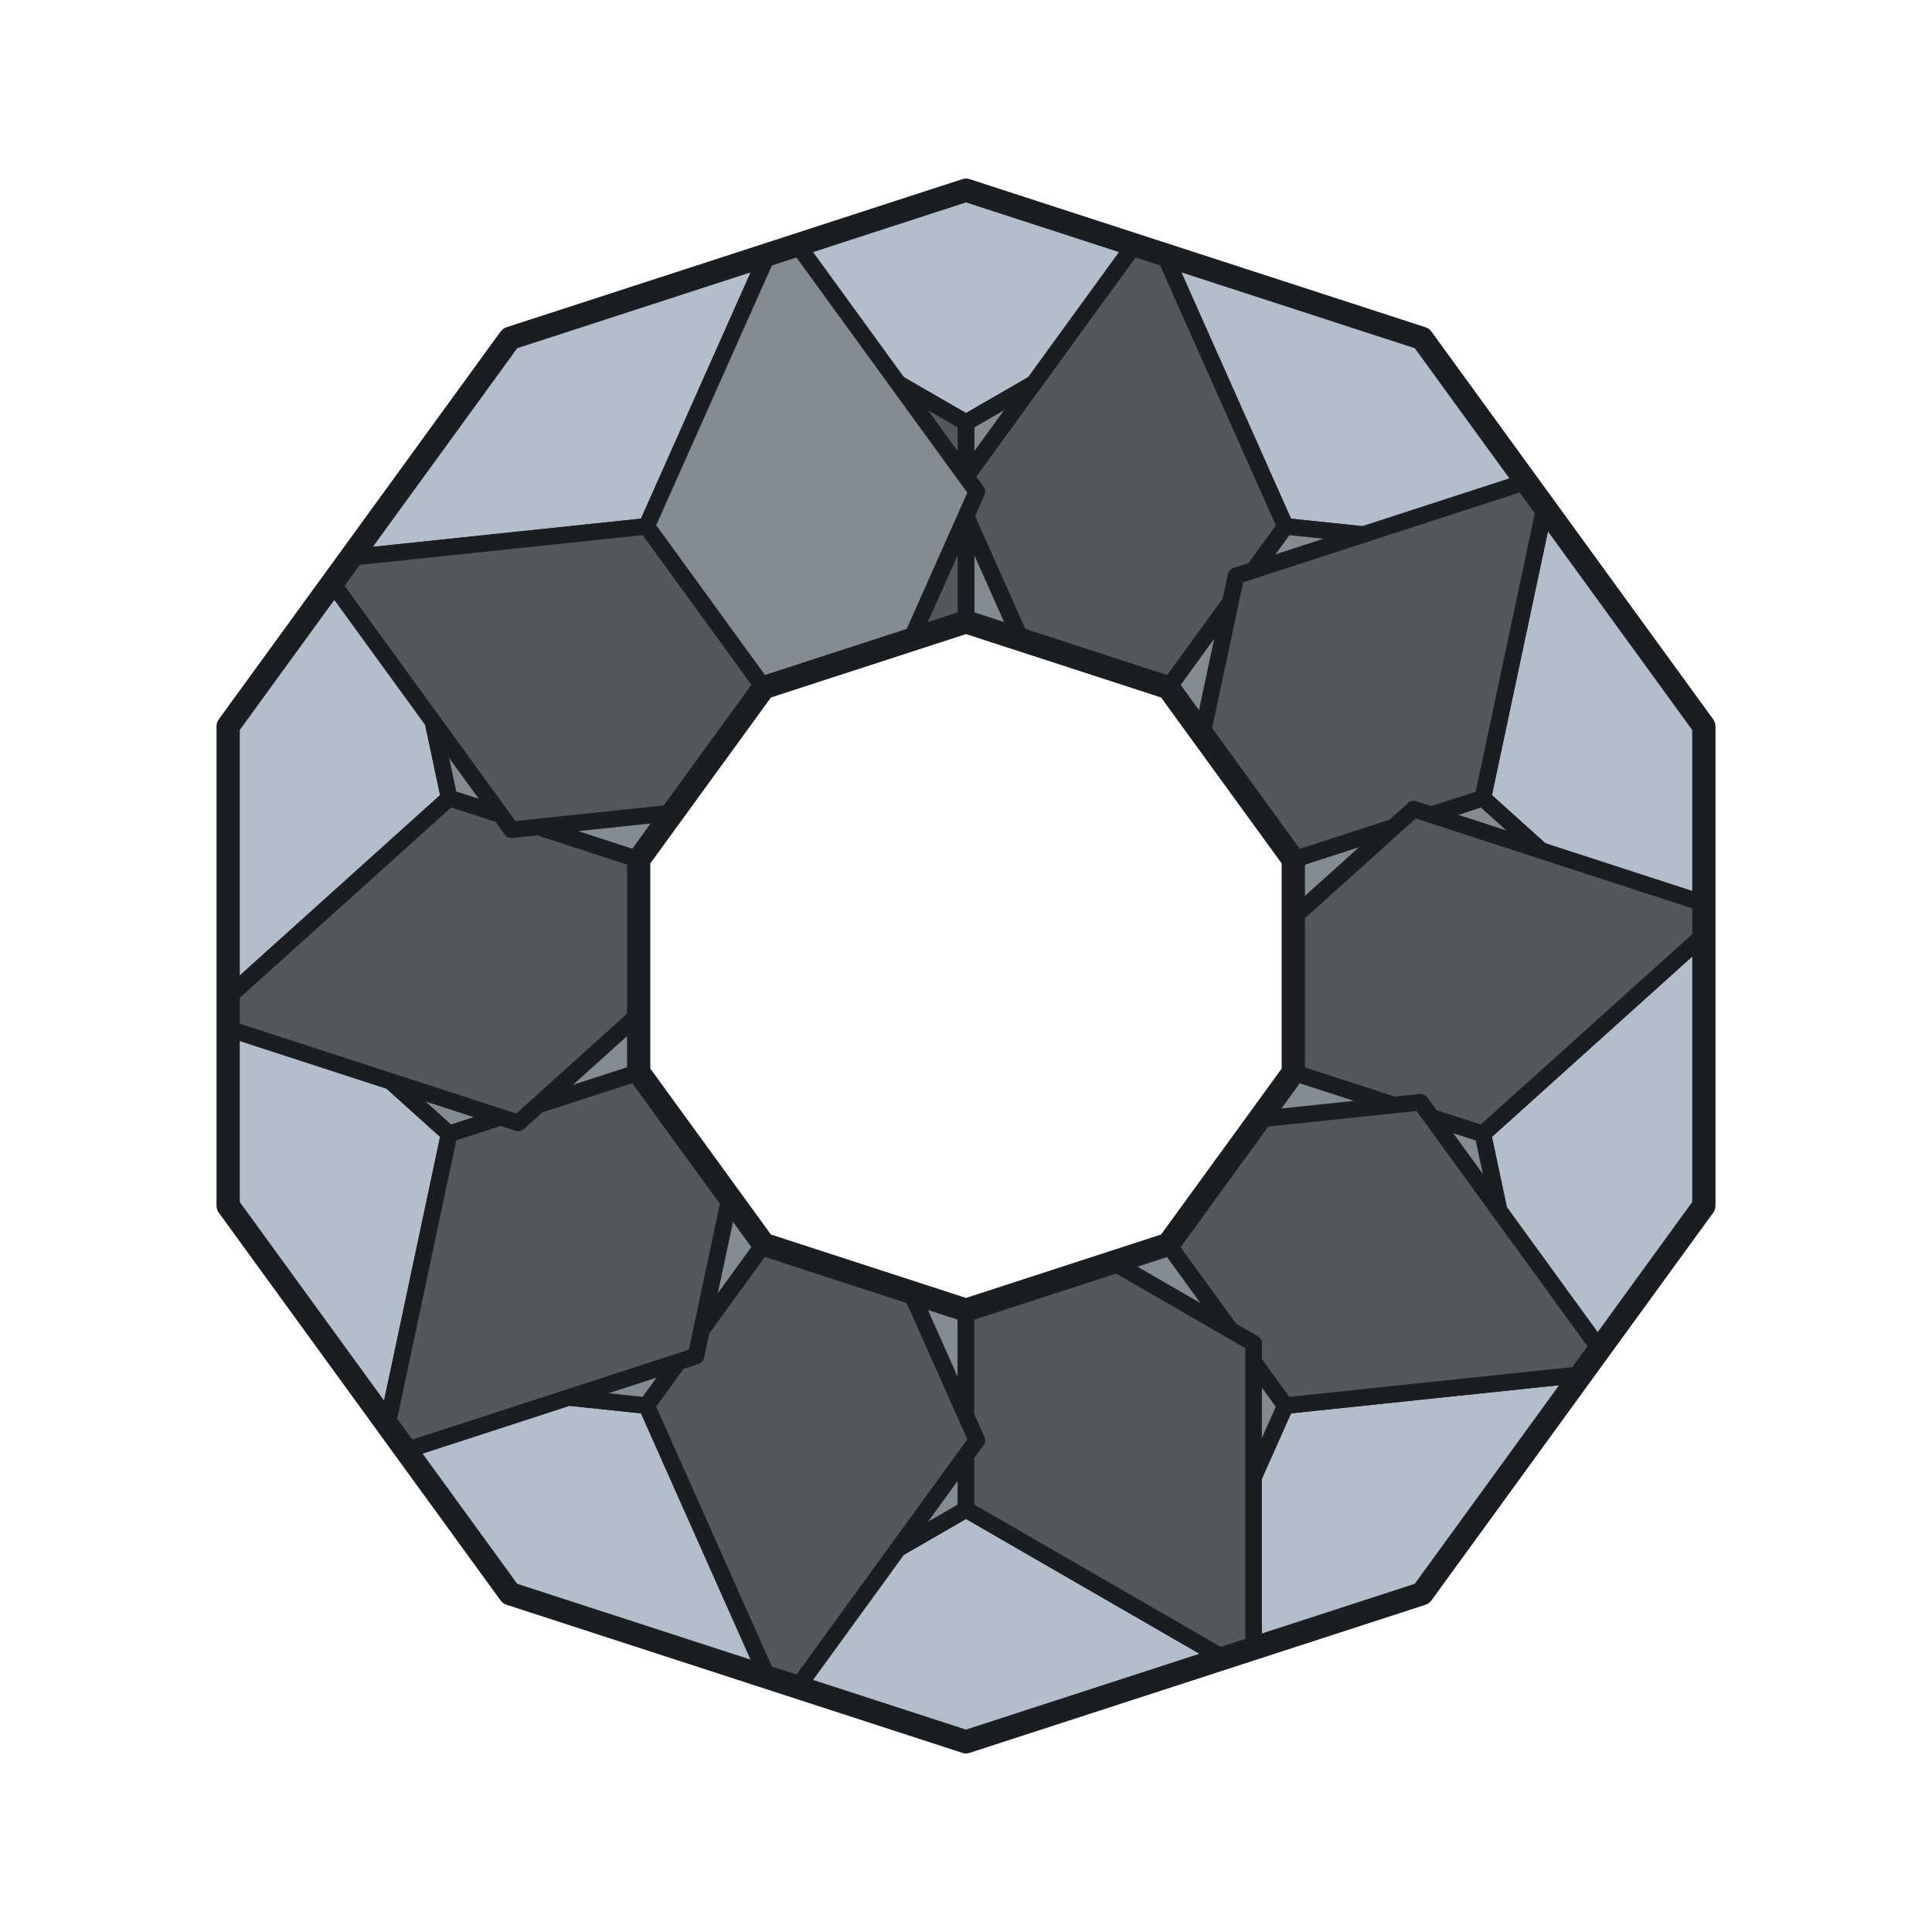
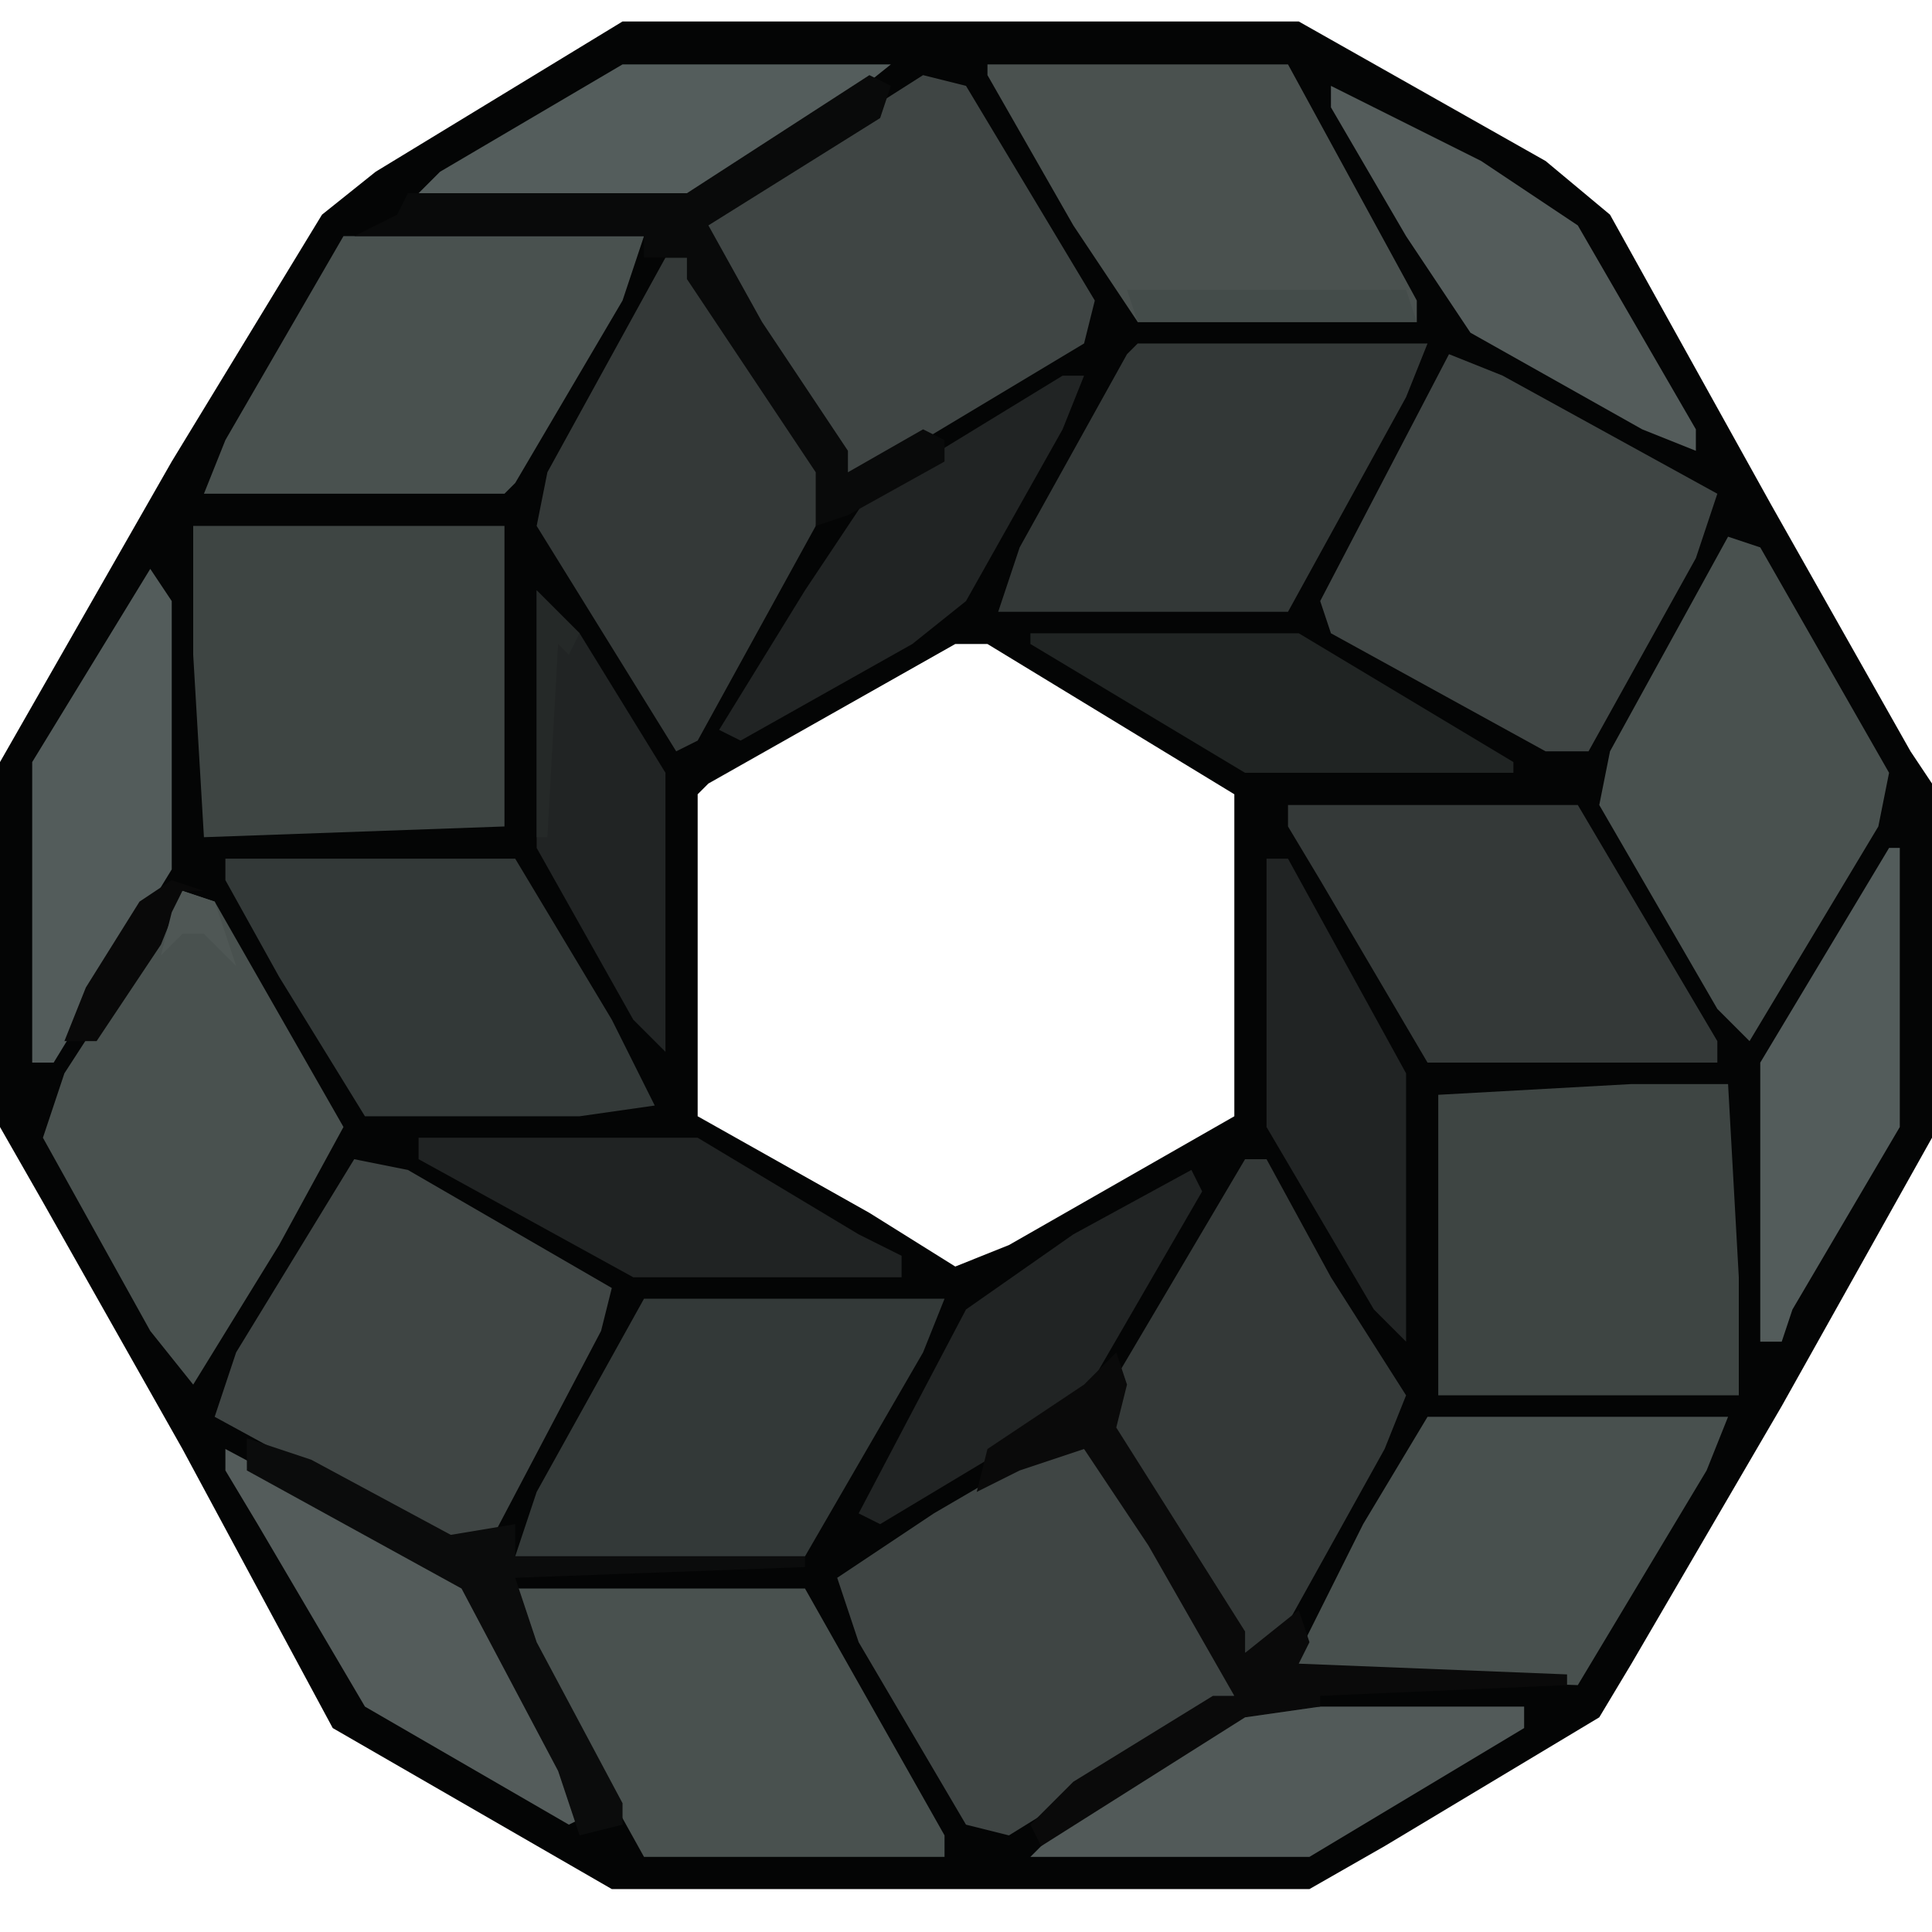
- <svg xmlns="http://www.w3.org/2000/svg" viewBox="0 0 256 256" width="256" height="256">
-   <defs>
-     <clipPath id="ring">
-       <path d="M128.00,25.20 L188.42,44.83 L225.77,96.23 L225.77,159.77 L188.42,211.17 L128.00,230.80 L67.58,211.17 L30.23,159.77 L30.23,96.23 L67.58,44.83Z M101.20,91.11 L84.63,113.91 L84.63,142.09 L101.20,164.89 L128.00,173.60 L154.80,164.89 L171.37,142.09 L171.37,113.91 L154.80,91.11 L128.00,82.40Z" fill-rule="evenodd" />
-     </clipPath>
-   </defs>
-   <path d="M128.00,25.20 L188.42,44.83 L225.77,96.23 L225.77,159.77 L188.42,211.17 L128.00,230.80 L67.58,211.17 L30.23,159.77 L30.23,96.23 L67.58,44.83Z M101.20,91.11 L84.63,113.91 L84.63,142.09 L101.20,164.89 L128.00,173.60 L154.80,164.89 L171.37,142.09 L171.37,113.91 L154.80,91.11 L128.00,82.40Z" fill-rule="evenodd" fill="#838b93" />
-   <g clip-path="url(#ring)">
-     <polygon points="128.00,12.00 166.11,34.00 128.00,56.00 89.89,34.00" fill="#b3beca" stroke="#1a1e23" stroke-width="2.20" stroke-linejoin="round" />
-     <polygon points="166.11,34.00 166.11,78.00 128.00,100.00 128.00,56.00" fill="#838b93" stroke="#1a1e23" stroke-width="2.20" stroke-linejoin="round" />
-     <polygon points="89.89,34.00 128.00,56.00 128.00,100.00 89.89,78.00" fill="#53585d" stroke="#1a1e23" stroke-width="2.20" stroke-linejoin="round" />
-     <polygon points="196.18,34.15 214.08,74.35 170.32,69.75 152.42,29.55" fill="#b3beca" stroke="#1a1e23" stroke-width="2.20" stroke-linejoin="round" />
-     <polygon points="214.08,74.35 188.22,109.95 144.46,105.35 170.32,69.75" fill="#838b93" stroke="#1a1e23" stroke-width="2.20" stroke-linejoin="round" />
-     <polygon points="152.42,29.55 170.32,69.75 144.46,105.35 126.56,65.15" fill="#53585d" stroke="#1a1e23" stroke-width="2.20" stroke-linejoin="round" />
-     <polygon points="238.32,92.15 229.17,135.19 196.48,105.75 205.62,62.71" fill="#b3beca" stroke="#1a1e23" stroke-width="2.20" stroke-linejoin="round" />
-     <polygon points="229.17,135.19 187.33,148.79 154.63,119.35 196.48,105.75" fill="#838b93" stroke="#1a1e23" stroke-width="2.20" stroke-linejoin="round" />
-     <polygon points="205.62,62.71 196.48,105.75 154.63,119.35 163.78,76.31" fill="#53585d" stroke="#1a1e23" stroke-width="2.20" stroke-linejoin="round" />
-     <polygon points="238.32,163.85 205.62,193.29 196.48,150.25 229.17,120.81" fill="#b3beca" stroke="#1a1e23" stroke-width="2.20" stroke-linejoin="round" />
-     <polygon points="205.62,193.29 163.78,179.69 154.63,136.65 196.48,150.25" fill="#838b93" stroke="#1a1e23" stroke-width="2.20" stroke-linejoin="round" />
-     <polygon points="229.17,120.81 196.48,150.25 154.63,136.65 187.33,107.21" fill="#53585d" stroke="#1a1e23" stroke-width="2.20" stroke-linejoin="round" />
-     <polygon points="196.18,221.85 152.42,226.45 170.32,186.25 214.08,181.65" fill="#b3beca" stroke="#1a1e23" stroke-width="2.20" stroke-linejoin="round" />
-     <polygon points="152.42,226.45 126.56,190.85 144.46,150.65 170.32,186.25" fill="#838b93" stroke="#1a1e23" stroke-width="2.20" stroke-linejoin="round" />
-     <polygon points="214.08,181.65 170.32,186.25 144.46,150.65 188.22,146.05" fill="#53585d" stroke="#1a1e23" stroke-width="2.20" stroke-linejoin="round" />
-     <polygon points="128.00,244.00 89.89,222.00 128.00,200.00 166.11,222.00" fill="#b3beca" stroke="#1a1e23" stroke-width="2.20" stroke-linejoin="round" />
-     <polygon points="89.89,222.00 89.89,178.00 128.00,156.00 128.00,200.00" fill="#838b93" stroke="#1a1e23" stroke-width="2.20" stroke-linejoin="round" />
-     <polygon points="166.11,222.00 128.00,200.00 128.00,156.00 166.11,178.00" fill="#53585d" stroke="#1a1e23" stroke-width="2.20" stroke-linejoin="round" />
-     <polygon points="59.82,221.85 41.92,181.65 85.68,186.25 103.58,226.45" fill="#b3beca" stroke="#1a1e23" stroke-width="2.20" stroke-linejoin="round" />
-     <polygon points="41.92,181.65 67.78,146.05 111.54,150.65 85.68,186.25" fill="#838b93" stroke="#1a1e23" stroke-width="2.20" stroke-linejoin="round" />
-     <polygon points="103.58,226.45 85.68,186.25 111.54,150.65 129.44,190.85" fill="#53585d" stroke="#1a1e23" stroke-width="2.20" stroke-linejoin="round" />
-     <polygon points="17.68,163.85 26.83,120.81 59.52,150.25 50.38,193.29" fill="#b3beca" stroke="#1a1e23" stroke-width="2.20" stroke-linejoin="round" />
-     <polygon points="26.83,120.81 68.67,107.21 101.37,136.65 59.52,150.25" fill="#838b93" stroke="#1a1e23" stroke-width="2.20" stroke-linejoin="round" />
-     <polygon points="50.38,193.29 59.52,150.25 101.37,136.65 92.22,179.69" fill="#53585d" stroke="#1a1e23" stroke-width="2.20" stroke-linejoin="round" />
-     <polygon points="17.68,92.15 50.38,62.71 59.52,105.75 26.83,135.19" fill="#b3beca" stroke="#1a1e23" stroke-width="2.20" stroke-linejoin="round" />
-     <polygon points="50.38,62.71 92.22,76.31 101.37,119.35 59.52,105.75" fill="#838b93" stroke="#1a1e23" stroke-width="2.20" stroke-linejoin="round" />
-     <polygon points="26.83,135.19 59.52,105.75 101.37,119.35 68.67,148.79" fill="#53585d" stroke="#1a1e23" stroke-width="2.20" stroke-linejoin="round" />
-     <polygon points="59.82,34.15 103.58,29.55 85.68,69.75 41.92,74.35" fill="#b3beca" stroke="#1a1e23" stroke-width="2.20" stroke-linejoin="round" />
-     <polygon points="103.58,29.55 129.44,65.15 111.54,105.35 85.68,69.75" fill="#838b93" stroke="#1a1e23" stroke-width="2.20" stroke-linejoin="round" />
-     <polygon points="41.92,74.35 85.68,69.75 111.54,105.35 67.78,109.95" fill="#53585d" stroke="#1a1e23" stroke-width="2.20" stroke-linejoin="round" />
-   </g>
-   <path d="M128.00,25.20 L188.42,44.83 L225.77,96.23 L225.77,159.77 L188.42,211.17 L128.00,230.80 L67.58,211.17 L30.23,159.77 L30.23,96.23 L67.58,44.83Z M101.20,91.11 L84.63,113.91 L84.63,142.09 L101.20,164.89 L128.00,173.60 L154.80,164.89 L171.37,142.09 L171.37,113.91 L154.80,91.11 L128.00,82.40Z" fill-rule="evenodd" fill="none" stroke="#1a1e23" stroke-width="3.08" stroke-linejoin="round" />
+ <svg xmlns="http://www.w3.org/2000/svg" version="1.1" width="180" height="180">
+   <path d="M0,0 L63,0 L86,13 L92,18 L107,45 L120,68 L122,71 L122,104 L108,129 L94,153 L91,158 L71,170 L64,174 L-1,174 L-27,159 L-41,133 L-54,110 L-58,103 L-58,69 L-42,41 L-28,18 L-23,14 Z M31,58 L8,71 L7,72 L7,102 L23,111 L31,116 L36,114 L57,102 L57,72 L34,58 Z " fill="#040505" transform="translate(58,2)" />
+   <path d="M0,0 L29,0 L29,28 L1,29 L0,12 Z " fill="#3e4543" transform="translate(18,49)" />
+   <path d="M0,0 L5,2 L25,13 L23,19 L13,37 L9,37 L-11,26 L-12,23 Z " fill="#3f4544" transform="translate(135,33)" />
+   <path d="M0,0 L4,2 L16,22 L16,24 L-5,37 L-9,36 L-19,19 L-21,13 L-12,7 Z " fill="#3f4544" transform="translate(99,134)" />
+   <path d="M0,0 L9,0 L10,18 L10,29 L-18,29 L-18,1 Z " fill="#3e4543" transform="translate(152,101)" />
+   <path d="M0,0 L5,1 L24,12 L23,16 L13,35 L9,36 L-13,24 L-11,18 Z " fill="#3f4544" transform="translate(33,108)" />
+   <path d="M0,0 L4,1 L13,16 L16,21 L15,25 L0,34 L-5,37 L-7,37 L-19,18 L-21,14 L-11,7 Z " fill="#3f4544" transform="translate(86,7)" />
+   <path d="M0,0 L28,0 L41,23 L41,25 L13,25 L3,7 Z " fill="#49514f" transform="translate(47,148)" />
+   <path d="M0,0 L27,0 L25,5 L14,25 L-13,25 L-11,19 L-1,1 Z " fill="#333837" transform="translate(106,32)" />
+   <path d="M0,0 L28,0 L26,6 L16,23 L15,24 L-13,24 L-11,19 Z " fill="#49514f" transform="translate(32,22)" />
+   <path d="M0,0 L28,0 L26,5 L14,25 L-13,24 L-6,10 Z " fill="#48504e" transform="translate(133,132)" />
+   <path d="M0,0 L2,0 L8,11 L15,22 L13,27 L3,45 L0,46 L-12,26 L-13,22 Z " fill="#343938" transform="translate(116,108)" />
+   <path d="M0,0 L3,1 L15,22 L14,27 L2,47 L-1,44 L-12,25 L-11,20 Z " fill="#49514f" transform="translate(161,50)" />
+   <path d="M0,0 L28,0 L26,5 L15,24 L-12,24 L-10,18 Z " fill="#333938" transform="translate(60,121)" />
+   <path d="M0,0 L3,1 L15,22 L9,33 L1,46 L-3,41 L-13,23 L-11,17 Z " fill="#49514f" transform="translate(17,83)" />
+   <path d="M0,0 L2,0 L15,20 L14,25 L3,45 L1,46 L-12,25 L-11,20 Z " fill="#343938" transform="translate(62,24)" />
+   <path d="M0,0 L27,0 L36,15 L40,23 L33,24 L13,24 L5,11 L0,2 Z " fill="#333938" transform="translate(21,80)" />
+   <path d="M0,0 L28,0 L40,22 L40,24 L14,24 L8,15 L0,1 Z " fill="#4a514f" transform="translate(92,6)" />
+   <path d="M0,0 L27,0 L40,22 L40,24 L13,24 L3,7 L0,2 Z " fill="#343938" transform="translate(120,75)" />
+   <path d="M0,0 L2,3 L2,28 L-9,46 L-11,46 L-11,18 Z " fill="#535c5b" transform="translate(14,53)" />
+   <path d="M0,0 L26,0 L26,2 L6,14 L-20,14 L-16,10 Z " fill="#525a59" transform="translate(116,159)" />
+   <path d="M0,0 L15,8 L24,14 L34,34 L32,35 L13,24 L3,7 L0,2 Z " fill="#545c5b" transform="translate(21,135)" />
+   <path d="M0,0 L14,7 L23,13 L34,32 L34,34 L29,32 L13,23 L7,14 L0,2 Z " fill="#545c5b" transform="translate(124,8)" />
+   <path d="M0,0 L1,0 L1,26 L-9,43 L-10,46 L-12,46 L-12,20 Z " fill="#535c5b" transform="translate(176,79)" />
+   <path d="M0,0 L26,0 L41,9 L45,11 L45,13 L20,13 L0,2 Z " fill="#202323" transform="translate(39,106)" />
+   <path d="M0,0 L2,0 L13,20 L13,45 L10,42 L0,25 Z " fill="#212424" transform="translate(118,80)" />
+   <path d="M0,0 L2,0 L0,5 L-9,21 L-14,25 L-30,34 L-32,33 L-24,20 L-18,11 Z " fill="#212424" transform="translate(99,35)" />
+   <path d="M0,0 L25,0 L20,4 L6,13 L-20,13 L-17,10 Z " fill="#545d5c" transform="translate(58,6)" />
+   <path d="M0,0 L25,0 L45,12 L45,13 L20,13 L0,1 Z " fill="#202423" transform="translate(96,59)" />
+   <path d="M0,0 L1,2 L-10,21 L-19,27 L-29,33 L-31,32 L-21,13 L-11,6 Z " fill="#212424" transform="translate(111,109)" />
+   <path d="M0,0 L4,4 L12,17 L12,43 L9,40 L0,24 Z " fill="#212424" transform="translate(50,55)" />
+   <path d="M0,0 L1,3 L0,7 L12,26 L12,28 L17,24 L18,27 L17,29 L42,30 L42,31 L19,32 L19,33 L12,34 L-7,46 L-8,44 L-4,40 L9,32 L11,32 L3,18 L-3,9 L-9,11 L-13,13 L-12,9 L-3,3 Z " fill="#0a0a0a" transform="translate(104,126)" />
+   <path d="M0,0 L2,1 L1,4 L-15,14 L-10,23 L-2,35 L-2,37 L5,33 L7,34 L7,36 L-2,41 L-5,42 L-5,37 L-17,19 L-17,17 L-21,17 L-21,15 L-48,15 L-44,13 L-43,11 L-17,11 Z " fill="#090a0a" transform="translate(81,7)" />
+   <path d="M0,0 L6,2 L19,9 L25,8 L25,11 L52,11 L52,12 L25,13 L27,19 L35,34 L35,36 L31,37 L29,31 L20,14 L0,3 Z " fill="#0b0c0c" transform="translate(23,134)" />
+   <path d="M0,0 L26,0 L27,3 L1,3 Z " fill="#444c4a" transform="translate(105,27)" />
+   <path d="M0,0 L3,1 L1,1 L-1,6 L-7,15 L-10,15 L-8,10 L-3,2 Z " fill="#090909" transform="translate(16,82)" />
+   <path d="M0,0 L4,4 L3,6 L2,5 L1,23 L0,23 Z " fill="#252928" transform="translate(50,55)" />
+   <path d="M0,0 L3,1 L5,7 L2,4 L0,4 L-2,6 L-1,2 Z " fill="#4f5755" transform="translate(17,83)" />
</svg>
